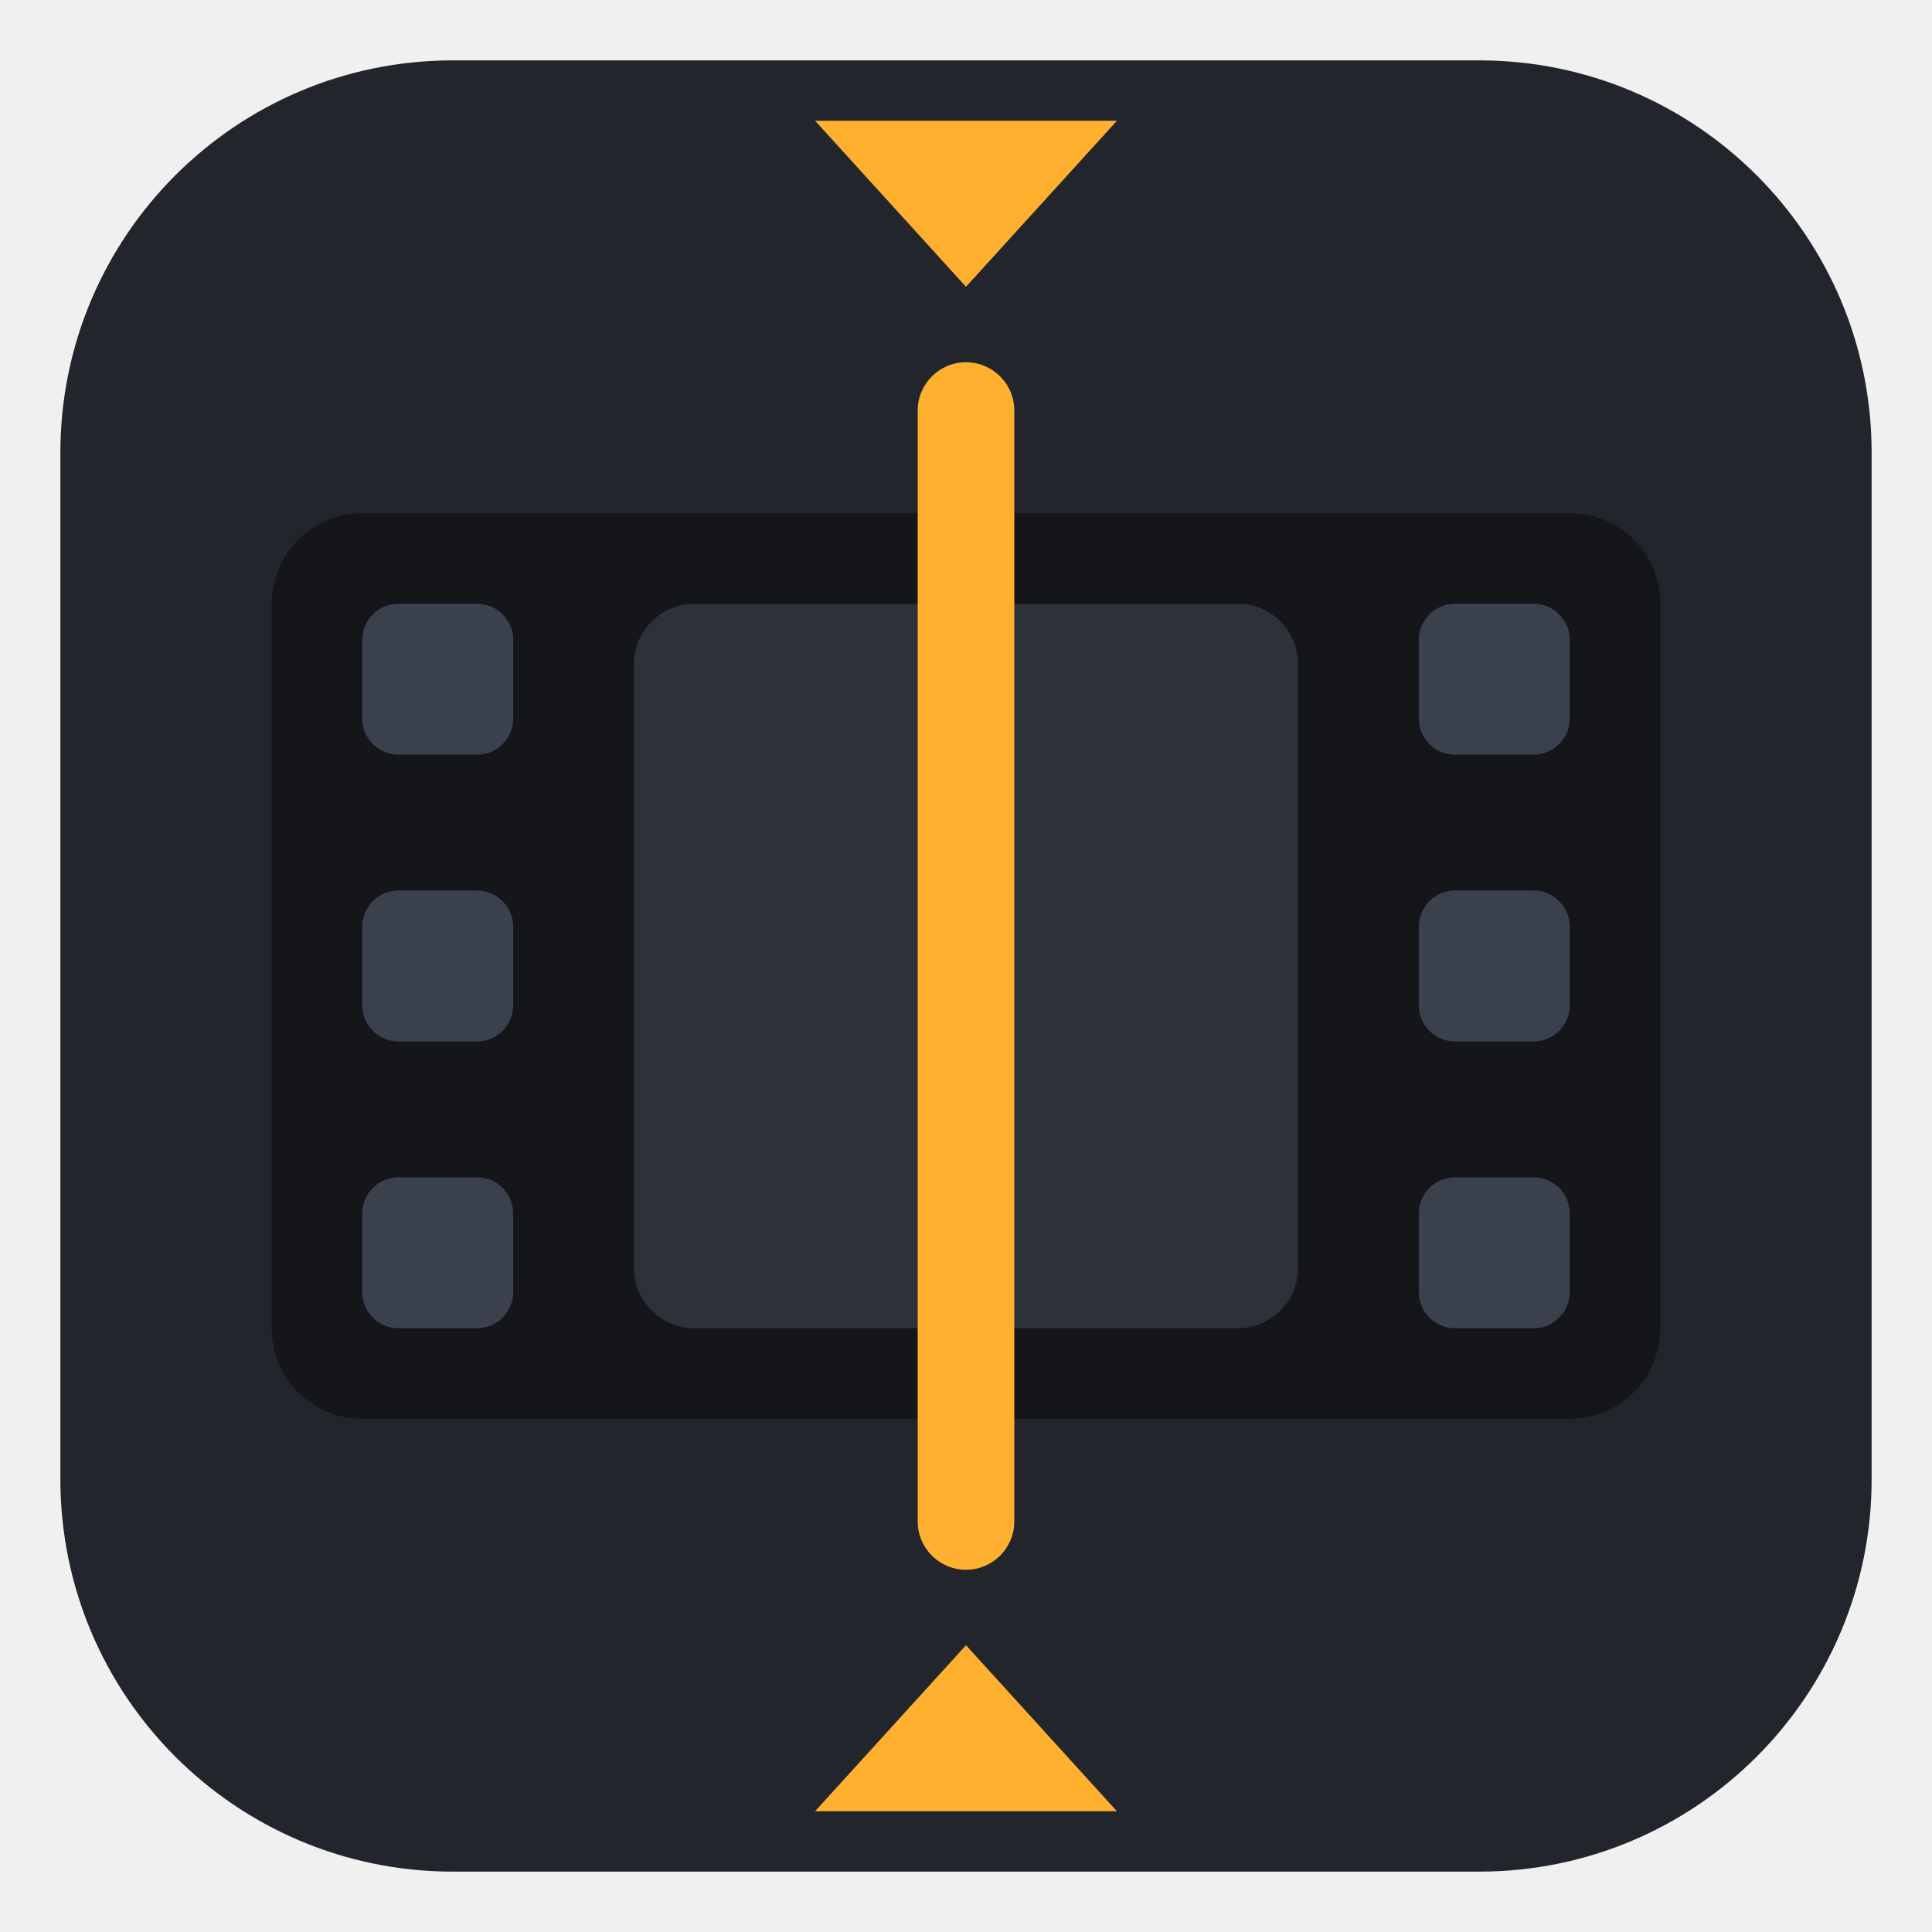
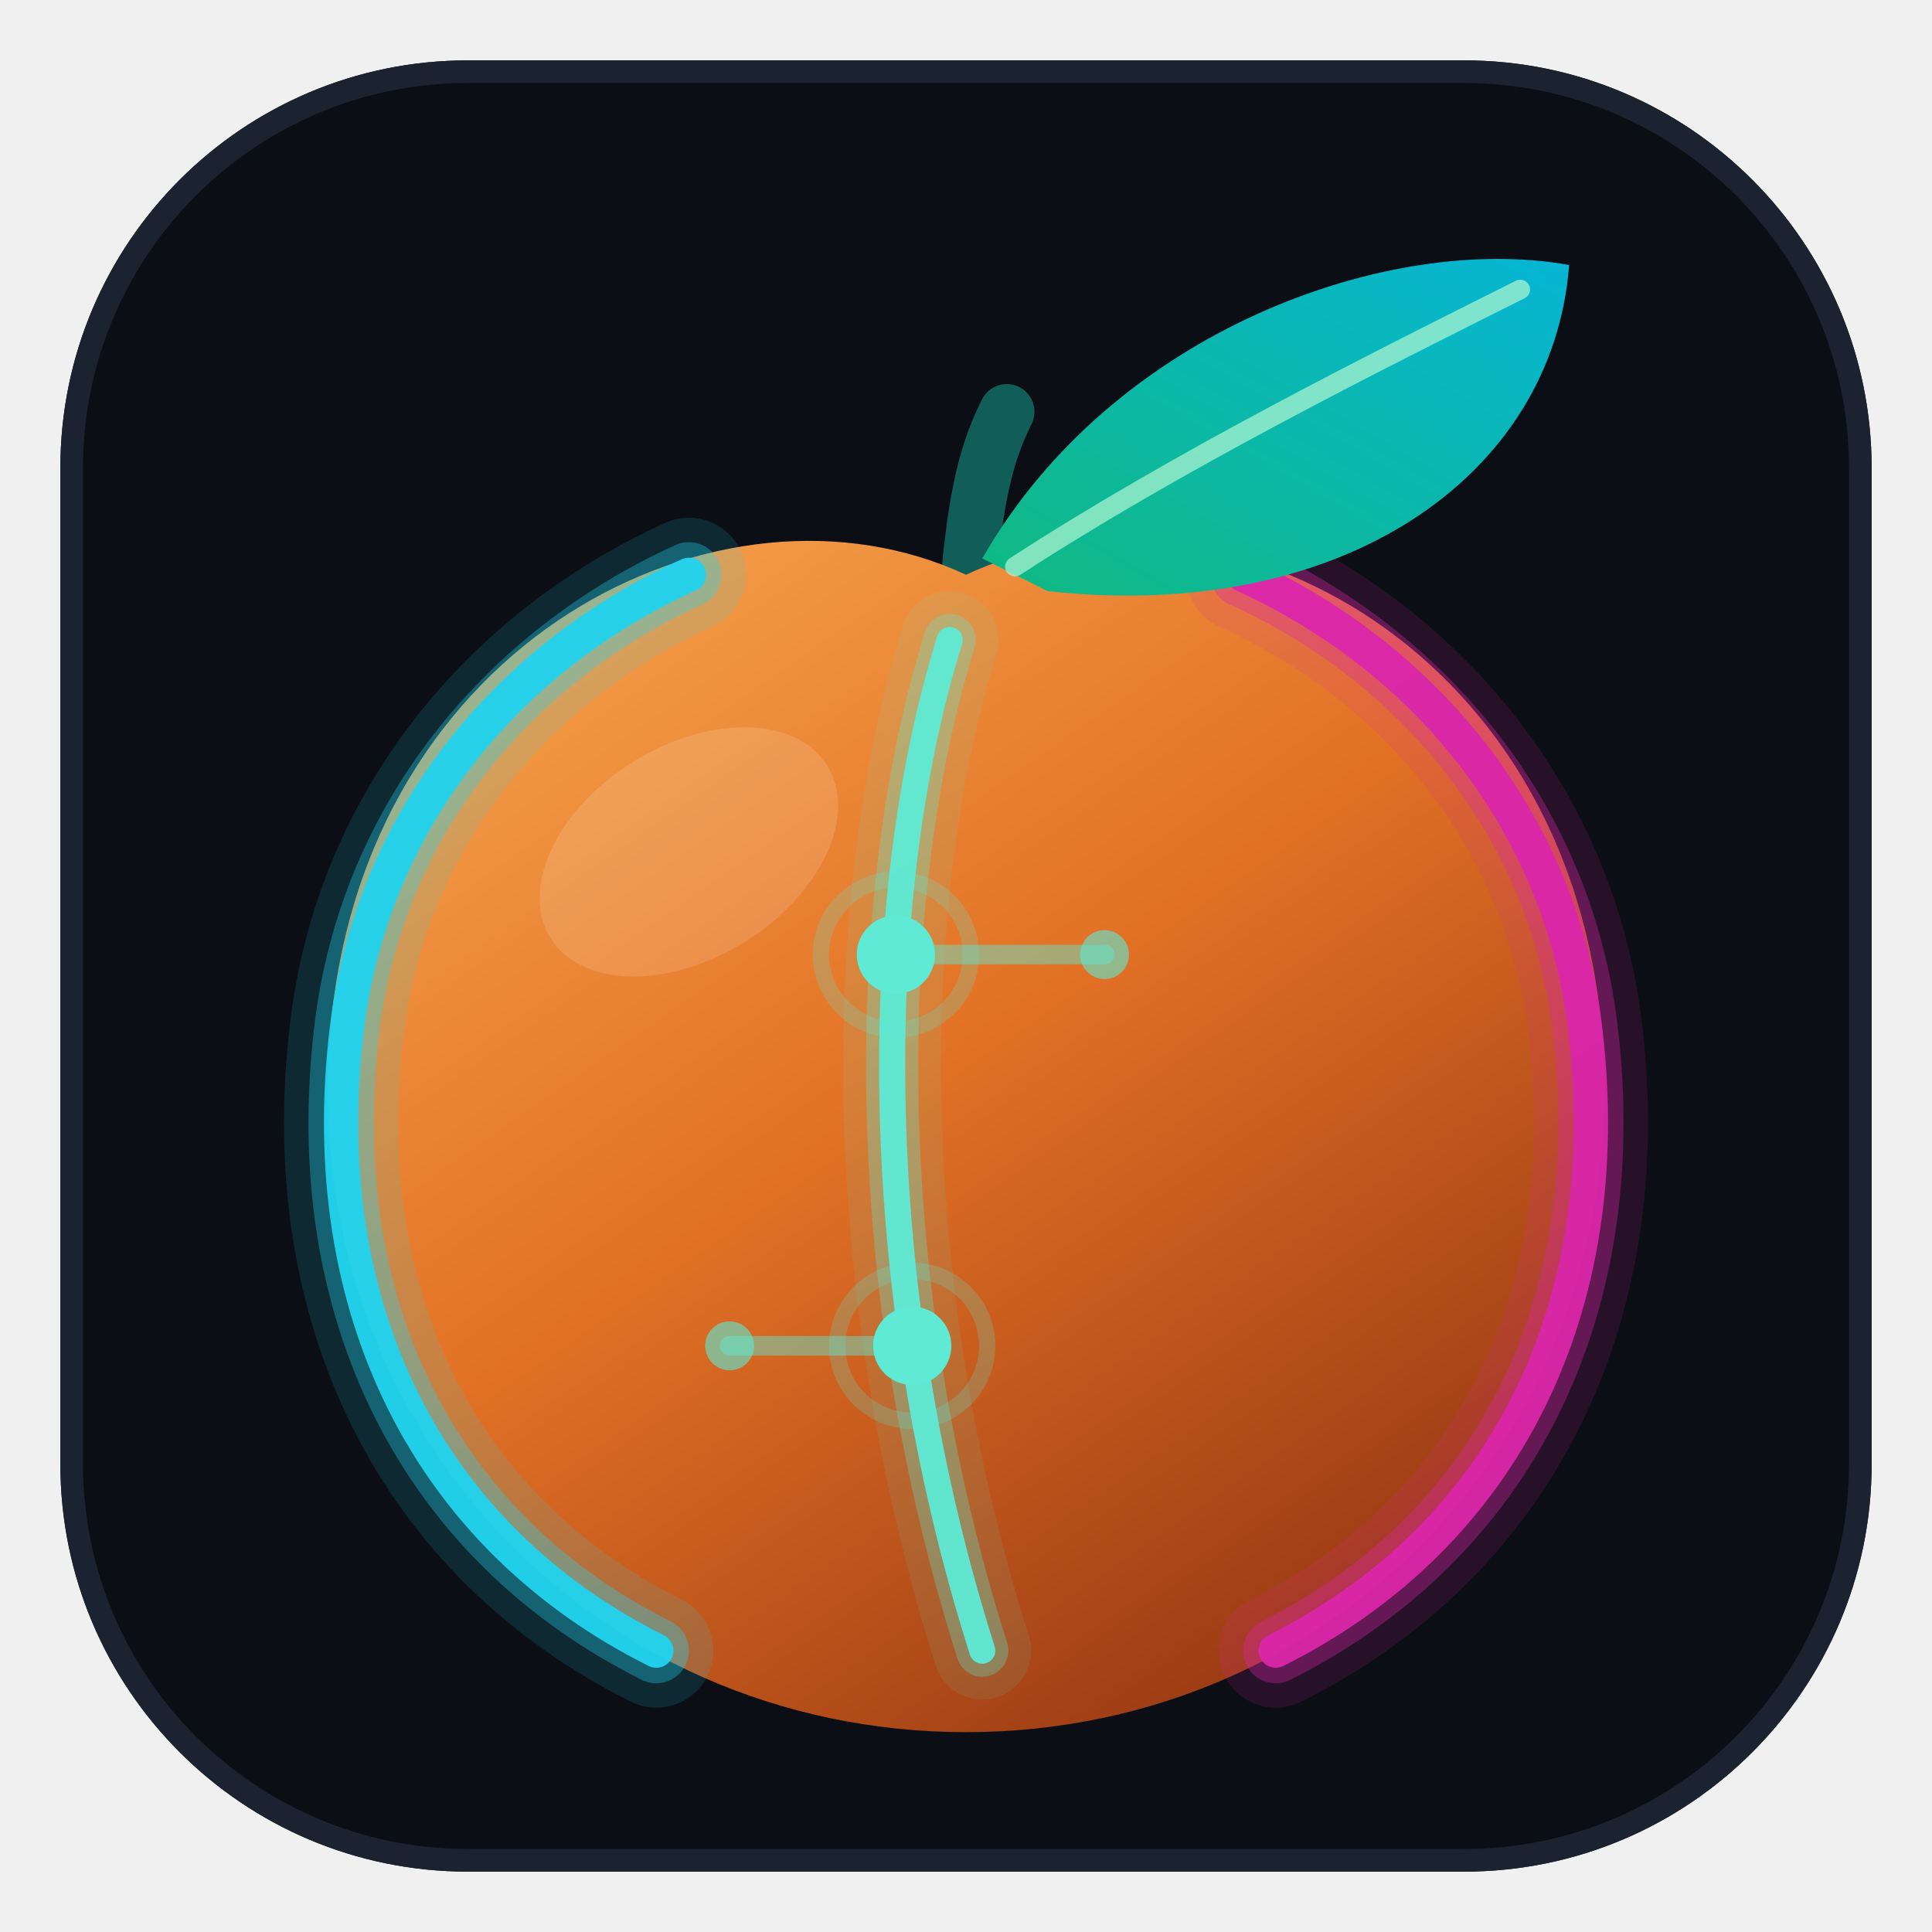
- <svg xmlns="http://www.w3.org/2000/svg" viewBox="0 0 64 64" width="64" height="64">
-   <rect x="2" y="2" width="60" height="60" rx="13" fill="#22252b" />
-   <rect x="9" y="17" width="46" height="30" rx="3" fill="#14161a" />
-   <g fill="#3b414c">
-     <rect x="12" y="20" width="5" height="5" rx="1.2" />
-     <rect x="12" y="29.5" width="5" height="5" rx="1.2" />
-     <rect x="12" y="39" width="5" height="5" rx="1.2" />
-     <rect x="47" y="20" width="5" height="5" rx="1.2" />
-     <rect x="47" y="29.5" width="5" height="5" rx="1.2" />
-     <rect x="47" y="39" width="5" height="5" rx="1.2" />
-   </g>
-   <rect x="21" y="20" width="22" height="24" rx="2" fill="#2c313a" />
-   <g fill="#ffb02e">
-     <rect x="30.4" y="12" width="3.2" height="40" rx="1.6" />
-     <path d="M32 9.5 L37 4 L27 4 Z" />
-     <path d="M32 54.5 L37 60 L27 60 Z" />
+ <svg xmlns="http://www.w3.org/2000/svg" viewBox="0 0 128 128" width="128" height="128">
+   <defs>
+     <linearGradient id="flesh" x1="0.12" y1="0.02" x2="0.85" y2="1">
+       <stop offset="0" stop-color="#f6a24c" />
+       <stop offset="0.45" stop-color="#e27125" />
+       <stop offset="1" stop-color="#8f3110" />
+     </linearGradient>
+     <linearGradient id="leaf" x1="0" y1="1" x2="1" y2="0">
+       <stop offset="0" stop-color="#10b981" />
+       <stop offset="1" stop-color="#06b6d4" />
+     </linearGradient>
+   </defs>
+   <rect x="4" y="4" width="120" height="120" rx="27" fill="#0b0e14" />
+   <rect x="4.75" y="4.75" width="118.5" height="118.5" rx="26.25" fill="none" stroke="#1b2330" stroke-width="1.5" />
+   <g transform="translate(64,64) scale(1.08) translate(-64,-64)">
+     <path d="M 64 42 C 64.5 36 65 33 66.5 30" fill="none" stroke="#115e59" stroke-width="3.4" stroke-linecap="round" />
+     <path d="M 64 40 C 79 33 101 44 103 68 C 105 92 87 111 64 111            C 41 111 23 92 25 68 C 27 44 49 33 64 40 Z" fill="url(#flesh)" />
+     <ellipse cx="47" cy="57" rx="10" ry="6.5" fill="#ffffff" opacity="0.13" transform="rotate(-32 47 57)" />
+     <g fill="none" stroke="#22d3ee" stroke-linecap="round">
+       <path d="M 45 106 C 31 99 24 85 26 68 C 27.5 55 36 45 47 40" stroke-width="7" opacity="0.14" />
+       <path d="M 45 106 C 31 99 24 85 26 68 C 27.5 55 36 45 47 40" stroke-width="4" opacity="0.34" />
+       <path d="M 45 106 C 31 99 24 85 26 68 C 27.5 55 36 45 47 40" stroke-width="2.1" opacity="0.95" />
+     </g>
+     <g fill="none" stroke="#d926a9" stroke-linecap="round">
+       <path d="M 83 106 C 97 99 104 85 102 68 C 100.5 55 92 45 81 40" stroke-width="7" opacity="0.14" />
+       <path d="M 83 106 C 97 99 104 85 102 68 C 100.5 55 92 45 81 40" stroke-width="4" opacity="0.34" />
+       <path d="M 83 106 C 97 99 104 85 102 68 C 100.5 55 92 45 81 40" stroke-width="2.1" opacity="0.95" />
+     </g>
+     <g fill="none" stroke="#5eead4" stroke-linecap="round">
+       <path d="M 63 44 C 58 60 58 84 65 106" stroke-width="6" opacity="0.10" />
+       <path d="M 63 44 C 58 60 58 84 65 106" stroke-width="3.2" opacity="0.30" />
+       <path d="M 63 44 C 58 60 58 84 65 106" stroke-width="1.6" opacity="0.95" />
+       <path d="M 59.7 63.3 H 72.5" stroke-width="1.2" opacity="0.45" />
+       <path d="M 60.7 87.3 H 49.5" stroke-width="1.2" opacity="0.45" />
+     </g>
+     <g fill="#5eead4">
+       <circle cx="59.7" cy="63.3" r="2.4" />
+       <circle cx="60.7" cy="87.3" r="2.4" />
+       <circle cx="72.5" cy="63.3" r="1.5" opacity="0.6" />
+       <circle cx="49.5" cy="87.3" r="1.5" opacity="0.6" />
+     </g>
+     <g fill="none" stroke="#5eead4" opacity="0.22">
+       <circle cx="59.7" cy="63.3" r="4.6" stroke-width="1" />
+       <circle cx="60.7" cy="87.3" r="4.6" stroke-width="1" />
+     </g>
+     <path d="M 65 39 C 73 25 90 19 101 21 C 100 34 87 43 69 41 Z" fill="url(#leaf)" />
+     <path d="M 67 39.5 C 77 33 89 27 98 22.5" fill="none" stroke="#a7f3d0" stroke-width="1.2" stroke-linecap="round" opacity="0.75" />
  </g>
</svg>
